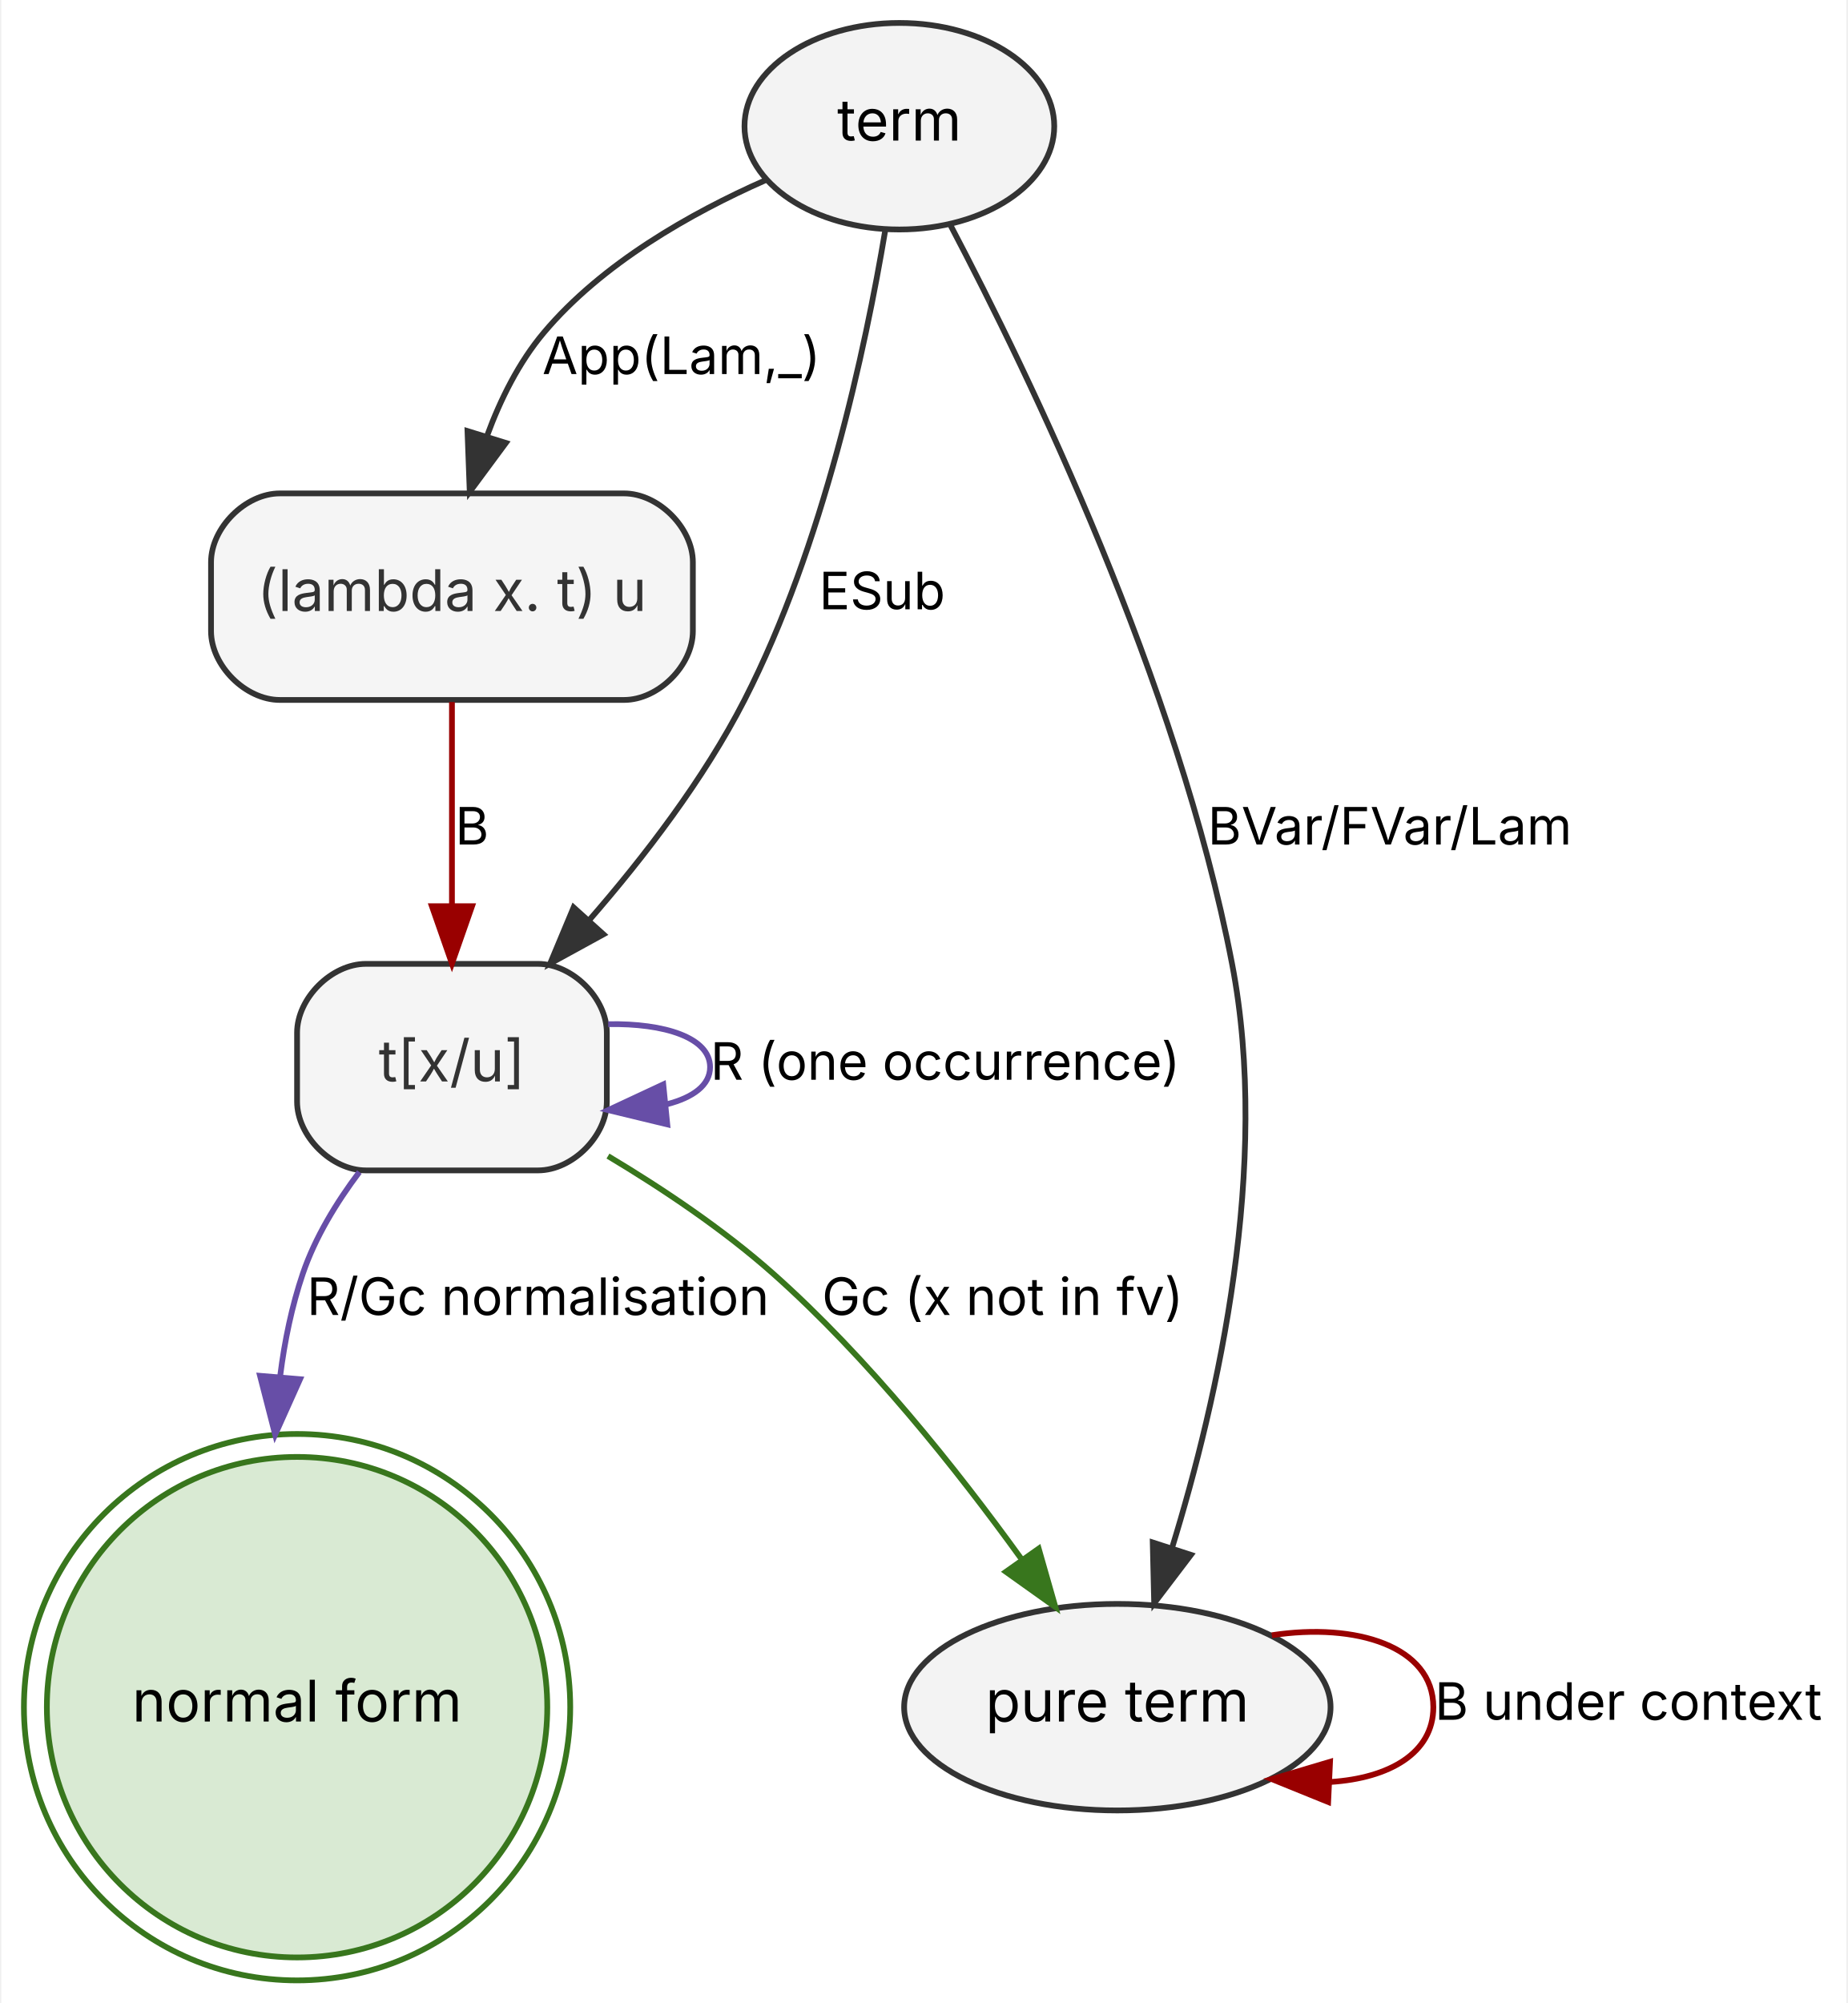
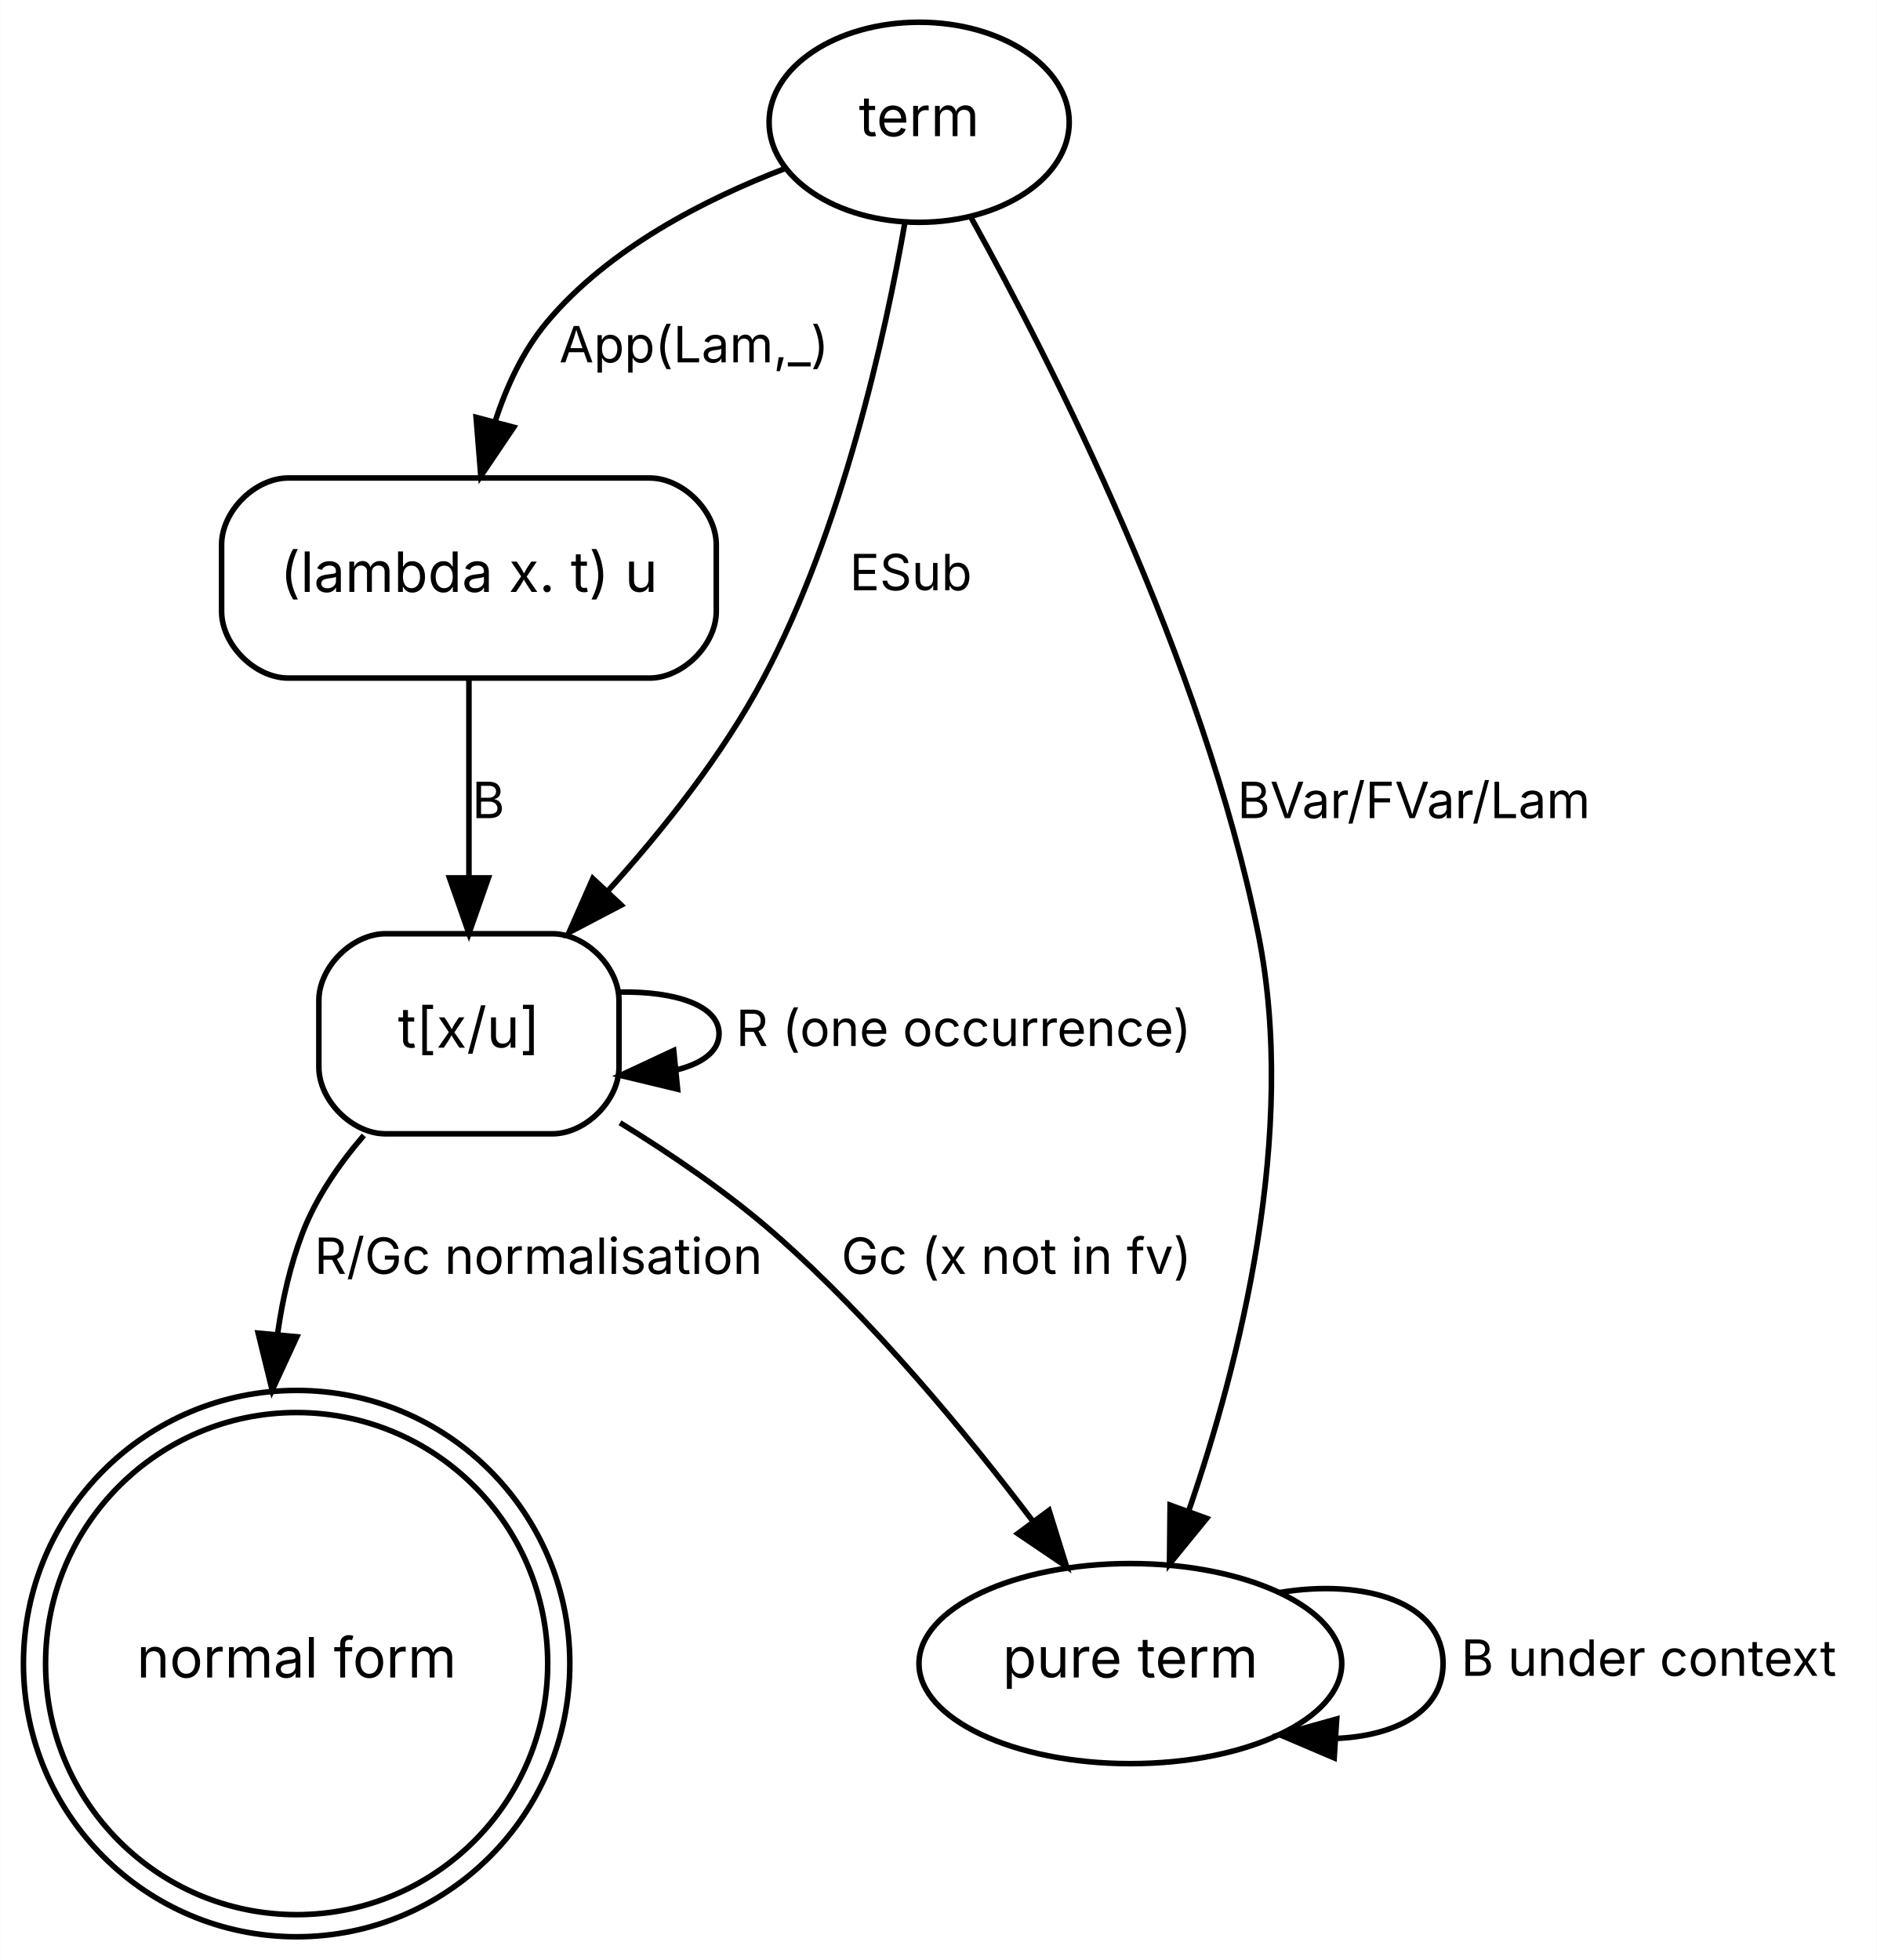
- <svg xmlns="http://www.w3.org/2000/svg" width="322pt" height="349pt" viewBox="0.00 0.00 321.65 349.12">
-   <g id="graph0" class="graph" transform="scale(1 1) rotate(0) translate(4 345.12)">
-     <polygon fill="white" stroke="transparent" points="-4,4 -4,-345.12 317.65,-345.12 317.65,4 -4,4" />
+ <svg xmlns="http://www.w3.org/2000/svg" width="338pt" height="353pt" viewBox="0.00 0.00 337.59 352.65">
+   <g id="graph0" class="graph" transform="scale(1 1) rotate(0) translate(4 348.65)">
+     <polygon fill="#ffffff" stroke="transparent" points="-4,4 -4,-348.65 333.59,-348.65 333.59,4 -4,4" />
    <g id="node1" class="node">
-       <ellipse fill="#f3f3f3" stroke="#333333" cx="152.56" cy="-323.12" rx="27" ry="18" />
-       <text text-anchor="middle" x="152.56" y="-320.62" font-family="Inter" font-size="10.00">term</text>
+       <ellipse fill="#ffffff" stroke="#000000" cx="161.33" cy="-326.65" rx="27" ry="18" />
+       <text text-anchor="middle" x="161.33" y="-324.15" font-family="Inter" font-size="10.00" fill="#000000">term</text>
    </g>
    <g id="node2" class="node">
-       <path fill="#f5f5f5" stroke="#333333" d="M104.56,-259.12C104.56,-259.12 44.56,-259.12 44.56,-259.12 38.56,-259.12 32.56,-253.12 32.56,-247.12 32.56,-247.12 32.56,-235.12 32.56,-235.12 32.56,-229.12 38.56,-223.12 44.56,-223.12 44.56,-223.12 104.56,-223.12 104.56,-223.12 110.56,-223.12 116.56,-229.12 116.56,-235.12 116.56,-235.12 116.56,-247.12 116.56,-247.12 116.56,-253.12 110.56,-259.12 104.56,-259.12" />
-       <text text-anchor="middle" x="74.56" y="-238.62" font-family="Inter" font-size="10.00" fill="#333333">(lambda x. t) u</text>
+       <path fill="#ffffff" stroke="#000000" d="M112.83,-262.65C112.83,-262.65 47.83,-262.65 47.83,-262.65 41.83,-262.65 35.83,-256.65 35.83,-250.65 35.83,-250.65 35.83,-238.65 35.83,-238.65 35.83,-232.65 41.83,-226.65 47.83,-226.65 47.83,-226.65 112.83,-226.65 112.83,-226.65 118.83,-226.65 124.83,-232.65 124.83,-238.65 124.83,-238.65 124.83,-250.65 124.83,-250.65 124.83,-256.65 118.83,-262.65 112.83,-262.65" />
+       <text text-anchor="middle" x="80.33" y="-242.15" font-family="Inter" font-size="10.00" fill="#000000">(lambda x. t) u</text>
    </g>
    <g id="edge1" class="edge">
-       <path fill="none" stroke="#333333" d="M129.2,-313.7C116.24,-307.98 100.74,-299.23 90.56,-287.12 86.22,-281.96 83.02,-275.53 80.68,-269.16" />
-       <polygon fill="#333333" stroke="#333333" points="83.96,-267.92 77.66,-259.4 77.27,-269.99 83.96,-267.92" />
-       <text text-anchor="middle" x="114.56" y="-279.92" font-family="Inter" font-size="9.00">App(Lam,_)</text>
+       <path fill="none" stroke="#000000" d="M137.21,-318.33C122.89,-312.84 105.43,-303.95 94.33,-290.65 90.06,-285.54 87.09,-279.13 85.03,-272.77" />
+       <polygon fill="#000000" stroke="#000000" points="88.39,-271.78 82.47,-263 81.62,-273.56 88.39,-271.78" />
+       <text text-anchor="middle" x="120.83" y="-283.45" font-family="Inter" font-size="9.00" fill="#000000">App(Lam,_)</text>
    </g>
    <g id="node3" class="node">
-       <path fill="#f5f5f5" stroke="#333333" d="M89.56,-177.12C89.56,-177.12 59.56,-177.12 59.56,-177.12 53.56,-177.12 47.56,-171.12 47.56,-165.12 47.56,-165.12 47.56,-153.12 47.56,-153.12 47.56,-147.12 53.56,-141.12 59.56,-141.12 59.56,-141.12 89.56,-141.12 89.56,-141.12 95.56,-141.12 101.56,-147.12 101.56,-153.12 101.56,-153.12 101.56,-165.12 101.56,-165.12 101.56,-171.12 95.56,-177.12 89.56,-177.12" />
-       <text text-anchor="middle" x="74.56" y="-156.62" font-family="Inter" font-size="10.00" fill="#333333">t[x/u]</text>
+       <path fill="#ffffff" stroke="#000000" d="M95.33,-180.65C95.33,-180.65 65.33,-180.65 65.33,-180.65 59.33,-180.65 53.33,-174.65 53.33,-168.65 53.33,-168.65 53.33,-156.65 53.33,-156.65 53.33,-150.65 59.33,-144.65 65.33,-144.65 65.33,-144.65 95.33,-144.65 95.33,-144.65 101.33,-144.65 107.33,-150.65 107.33,-156.65 107.33,-156.65 107.33,-168.65 107.33,-168.65 107.33,-174.65 101.33,-180.65 95.33,-180.65" />
+       <text text-anchor="middle" x="80.33" y="-160.15" font-family="Inter" font-size="10.00" fill="#000000">t[x/u]</text>
    </g>
    <g id="edge2" class="edge">
-       <path fill="none" stroke="#333333" d="M150.08,-304.88C146.66,-284.48 139.29,-249.92 125.56,-223.12 118.49,-209.31 108.05,-195.72 98.46,-184.71" />
-       <polygon fill="#333333" stroke="#333333" points="100.97,-182.27 91.68,-177.18 95.77,-186.96 100.97,-182.27" />
-       <text text-anchor="middle" x="149.56" y="-238.92" font-family="Inter" font-size="9.00">ESub</text>
+       <path fill="none" stroke="#000000" d="M158.79,-308.73C155.23,-288.34 147.55,-253.48 133.33,-226.65 126,-212.83 115.25,-199.32 105.35,-188.37" />
+       <polygon fill="#000000" stroke="#000000" points="107.73,-185.8 98.34,-180.88 102.62,-190.58 107.73,-185.8" />
+       <text text-anchor="middle" x="159.83" y="-242.45" font-family="Inter" font-size="9.00" fill="#000000">ESub</text>
    </g>
    <g id="node4" class="node">
-       <ellipse fill="#f3f3f3" stroke="#333333" cx="190.56" cy="-47.56" rx="37.17" ry="18" />
-       <text text-anchor="middle" x="190.56" y="-45.06" font-family="Inter" font-size="10.00">pure term</text>
+       <ellipse fill="#ffffff" stroke="#000000" cx="199.33" cy="-49.33" rx="38.03" ry="18" />
+       <text text-anchor="middle" x="199.33" y="-46.83" font-family="Inter" font-size="10.00" fill="#000000">pure term</text>
    </g>
    <g id="edge3" class="edge">
-       <path fill="none" stroke="#333333" d="M161.51,-305.79C175.29,-279.58 201.13,-226.11 210.56,-177.12 217.31,-142.07 208.11,-101.31 200.07,-75.24" />
-       <polygon fill="#333333" stroke="#333333" points="203.39,-74.11 196.98,-65.68 196.73,-76.27 203.39,-74.11" />
-       <text text-anchor="middle" x="238.06" y="-197.92" font-family="Inter" font-size="9.00">BVar/FVar/Lam</text>
+       <path fill="none" stroke="#000000" d="M170.73,-309.39C185.22,-283.27 212.39,-229.91 222.33,-180.65 229.55,-144.87 218.94,-103.29 209.86,-76.9" />
+       <polygon fill="#000000" stroke="#000000" points="213.06,-75.46 206.37,-67.25 206.48,-77.84 213.06,-75.46" />
+       <text text-anchor="middle" x="250.33" y="-201.45" font-family="Inter" font-size="9.00" fill="#000000">BVar/FVar/Lam</text>
    </g>
    <g id="edge4" class="edge">
-       <path fill="none" stroke="#990000" d="M74.56,-222.76C74.56,-212.42 74.56,-199.06 74.56,-187.34" />
-       <polygon fill="#990000" stroke="#990000" points="78.06,-187.17 74.56,-177.17 71.06,-187.17 78.06,-187.17" />
-       <text text-anchor="middle" x="78.06" y="-197.92" font-family="Inter" font-size="9.00">B</text>
+       <path fill="none" stroke="#000000" d="M80.33,-226.3C80.33,-215.95 80.33,-202.6 80.33,-190.87" />
+       <polygon fill="#000000" stroke="#000000" points="83.83,-190.7 80.33,-180.7 76.83,-190.7 83.83,-190.7" />
+       <text text-anchor="middle" x="83.83" y="-201.45" font-family="Inter" font-size="9.00" fill="#000000">B</text>
    </g>
    <g id="edge5" class="edge">
-       <path fill="none" stroke="#674ea7" d="M101.8,-166.61C111.58,-166.78 119.56,-164.28 119.56,-159.12 119.56,-155.98 116.6,-153.83 112.07,-152.66" />
-       <polygon fill="#674ea7" stroke="#674ea7" points="112.1,-149.14 101.8,-151.63 111.4,-156.11 112.1,-149.14" />
-       <text text-anchor="middle" x="160.56" y="-156.92" font-family="Inter" font-size="9.00">R (one occurrence)</text>
+       <path fill="none" stroke="#000000" d="M107.57,-170.15C117.35,-170.31 125.33,-167.81 125.33,-162.65 125.33,-159.51 122.37,-157.36 117.84,-156.19" />
+       <polygon fill="#000000" stroke="#000000" points="117.87,-152.68 107.57,-155.16 117.17,-159.64 117.87,-152.68" />
+       <text text-anchor="middle" x="169.33" y="-160.45" font-family="Inter" font-size="9.00" fill="#000000">R (one occurrence)</text>
    </g>
    <g id="edge6" class="edge">
-       <path fill="none" stroke="#38761d" d="M101.76,-143.62C111.36,-137.88 121.9,-130.81 130.56,-123.12 147.08,-108.46 162.62,-88.93 173.74,-73.53" />
-       <polygon fill="#38761d" stroke="#38761d" points="176.85,-75.2 179.76,-65.01 171.13,-71.16 176.85,-75.2" />
-       <text text-anchor="middle" x="170.56" y="-115.92" font-family="Inter" font-size="9.00">Gc (x not in fv)</text>
+       <path fill="none" stroke="#000000" d="M107.51,-146.64C116.77,-140.95 126.9,-134.04 135.33,-126.65 152.88,-111.26 169.72,-90.88 181.71,-75.05" />
+       <polygon fill="#000000" stroke="#000000" points="184.7,-76.9 187.85,-66.78 179.08,-72.72 184.7,-76.9" />
+       <text text-anchor="middle" x="178.83" y="-119.45" font-family="Inter" font-size="9.00" fill="#000000">Gc (x not in fv)</text>
    </g>
    <g id="node5" class="node">
-       <ellipse fill="#d9ead3" stroke="#38761d" cx="47.56" cy="-47.56" rx="43.62" ry="43.62" />
-       <ellipse fill="none" stroke="#38761d" cx="47.56" cy="-47.56" rx="47.62" ry="47.62" />
-       <text text-anchor="middle" x="47.56" y="-45.06" font-family="Inter" font-size="10.00">normal form</text>
+       <ellipse fill="#ffffff" stroke="#000000" cx="49.33" cy="-49.33" rx="45.17" ry="45.17" />
+       <ellipse fill="none" stroke="#000000" cx="49.33" cy="-49.33" rx="49.15" ry="49.15" />
+       <text text-anchor="middle" x="49.33" y="-46.83" font-family="Inter" font-size="10.00" fill="#000000">normal form</text>
    </g>
    <g id="edge8" class="edge">
-       <path fill="none" stroke="#674ea7" d="M58.42,-140.84C54.43,-135.54 50.7,-129.43 48.56,-123.12 46.65,-117.47 45.39,-111.43 44.62,-105.33" />
-       <polygon fill="#674ea7" stroke="#674ea7" points="48.08,-104.73 43.74,-95.06 41.1,-105.32 48.08,-104.73" />
-       <text text-anchor="middle" x="89.56" y="-115.92" font-family="Inter" font-size="9.00">R/Gc normalisation</text>
+       <path fill="none" stroke="#000000" d="M61.42,-144.37C56.94,-139.16 52.76,-133.09 50.33,-126.65 48.2,-121.01 46.8,-114.97 45.93,-108.84" />
+       <polygon fill="#000000" stroke="#000000" points="49.37,-108.13 44.93,-98.51 42.41,-108.79 49.37,-108.13" />
+       <text text-anchor="middle" x="92.83" y="-119.45" font-family="Inter" font-size="9.00" fill="#000000">R/Gc normalisation</text>
    </g>
    <g id="edge7" class="edge">
-       <path fill="none" stroke="#990000" d="M217.49,-60.1C232.18,-62.34 245.65,-58.16 245.65,-47.56 245.65,-39.53 237.92,-35.19 227.77,-34.53" />
-       <polygon fill="#990000" stroke="#990000" points="227.31,-31.04 217.49,-35.02 227.64,-38.04 227.31,-31.04" />
-       <text text-anchor="middle" x="279.65" y="-45.36" font-family="Inter" font-size="9.00">B under context</text>
+       <path fill="none" stroke="#000000" d="M226.25,-62.13C241.48,-64.64 255.59,-60.37 255.59,-49.33 255.59,-40.79 247.15,-36.3 236.28,-35.86" />
+       <polygon fill="#000000" stroke="#000000" points="236,-32.37 226.25,-36.52 236.45,-39.36 236,-32.37" />
+       <text text-anchor="middle" x="292.59" y="-47.13" font-family="Inter" font-size="9.00" fill="#000000">B under context</text>
    </g>
  </g>
</svg>
